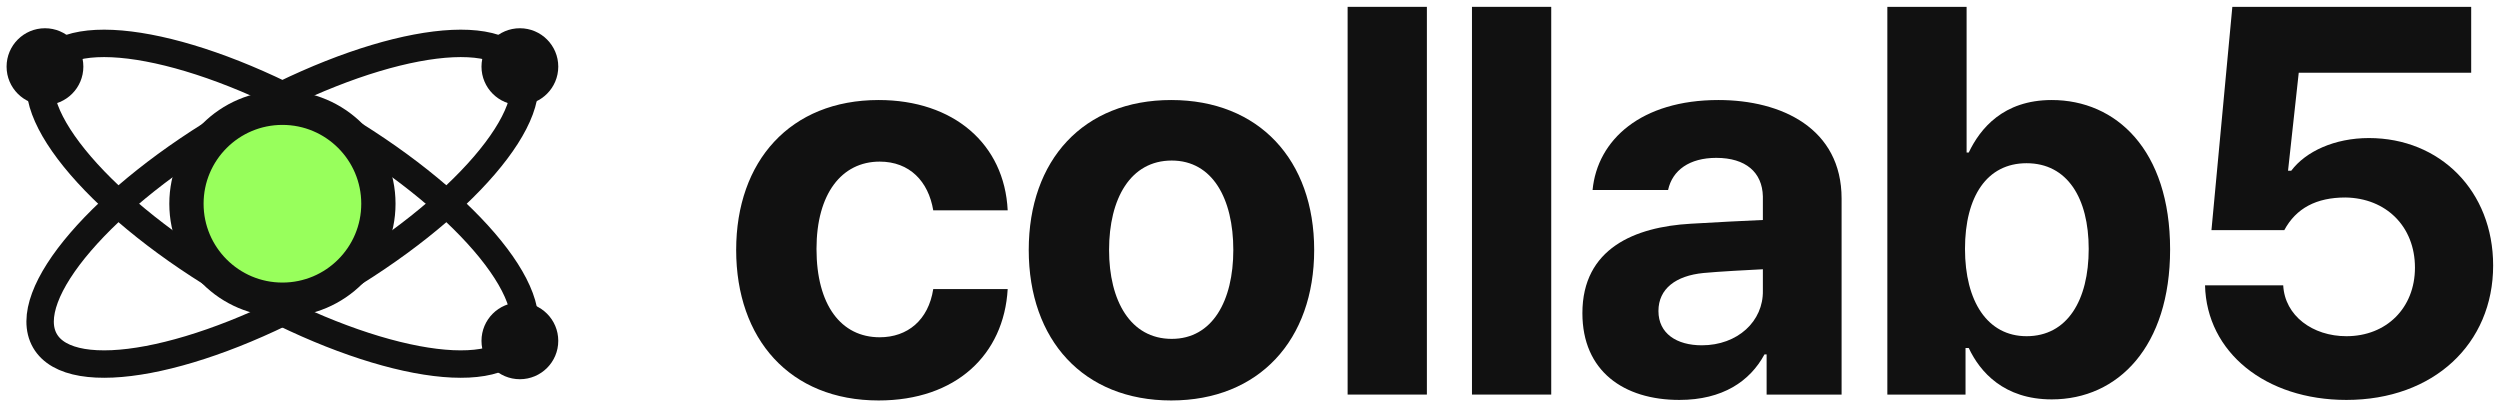
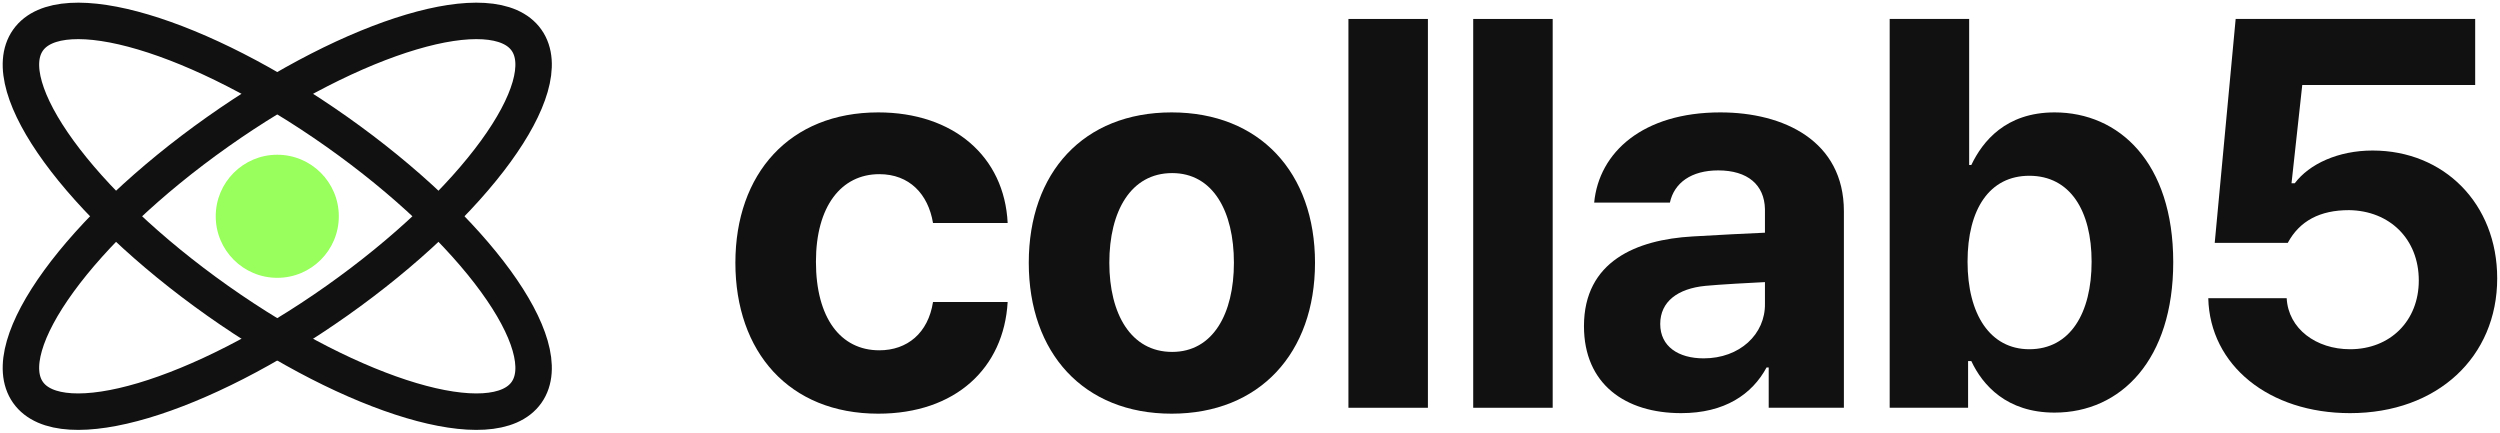
- <svg xmlns="http://www.w3.org/2000/svg" viewBox="0 0 182.35 29.71" width="182.35" height="29.71" role="img" aria-label="collab5">
-   <g transform="translate(-7.40 -13.14)">
-     <g fill="none" stroke="#111111" stroke-width="2">
-       <ellipse cx="28" cy="28" rx="20" ry="7" transform="rotate(30 28 28)" />
-       <ellipse cx="28" cy="28" rx="20" ry="7" transform="rotate(-30 28 28)" />
-     </g>
-     <circle cx="45.32" cy="38" r="2.8" fill="#111111" />
-     <circle cx="10.68" cy="18" r="2.8" fill="#111111" />
-     <circle cx="45.32" cy="18" r="2.8" fill="#111111" />
-     <circle cx="28" cy="28" r="7" fill="#98FF5C" stroke="#111111" stroke-width="2.5" />
+ <svg xmlns="http://www.w3.org/2000/svg" viewBox="0 0 454.61 78.66" width="454.61" height="78.66" role="img" aria-label="collab5">
+   <g fill="none" stroke="#111111" stroke-width="6.63">
+     <ellipse cx="50.42" cy="39.33" rx="55.50" ry="18.80" transform="rotate(35.25 50.42 39.33)" />
+     <ellipse cx="50.42" cy="39.33" rx="55.50" ry="18.80" transform="rotate(-35.25 50.42 39.33)" />
  </g>
+   <circle cx="50.42" cy="39.33" r="11.19" fill="#98FF5C" />
  <g fill="#111111">
-     <path transform="translate(52.29 28.78) scale(0.019531 -0.019531)" d="M604.0 -22.0C892.0 -22.0 1072.0 148.0 1086.0 394.0H808.0C790.0 278.0 712.0 214.0 608.0 214.0C464.0 214.0 372.0 334.0 372.0 544.0C372.0 750.0 466.0 870.0 608.0 870.0C720.0 870.0 790.0 796.0 808.0 688.0H1086.0C1074.0 936.0 884.0 1100.0 604.0 1100.0C274.0 1100.0 72.0 872.0 72.0 540.0C72.0 208.0 272.0 -22.0 604.0 -22.0Z" />
-     <path transform="translate(73.63 28.78) scale(0.019531 -0.019531)" d="M604.0 -22.0C932.0 -22.0 1138.0 204.0 1138.0 540.0C1138.0 876.0 932.0 1100.0 604.0 1100.0C276.0 1100.0 72.0 876.0 72.0 540.0C72.0 204.0 276.0 -22.0 604.0 -22.0ZM606.0 208.0C452.0 208.0 372.0 350.0 372.0 540.0C372.0 732.0 452.0 874.0 606.0 874.0C758.0 874.0 836.0 732.0 836.0 540.0C836.0 350.0 758.0 208.0 606.0 208.0Z" />
-     <path transform="translate(96.03 28.78) scale(0.019531 -0.019531)" d="M412.0 1448.0H116.0V0.0H412.0Z" />
-     <path transform="translate(105.10 28.78) scale(0.019531 -0.019531)" d="M412.0 1448.0H116.0V0.0H412.0Z" />
-     <path transform="translate(114.17 28.78) scale(0.019531 -0.019531)" d="M64.0 304.0C64.0 88.0 218.0 -20.0 426.0 -20.0C588.0 -20.0 690.0 50.0 744.0 150.0H752.0V0.0H1032.0V732.0C1032.0 994.0 808.0 1100.0 572.0 1100.0C284.0 1100.0 120.0 952.0 102.0 764.0H384.0C400.0 838.0 464.0 884.0 564.0 884.0C674.0 884.0 736.0 830.0 738.0 740.0V652.0C692.0 650.0 546.0 643.0 468.0 638.0C260.0 626.0 64.0 546.0 64.0 304.0ZM348.0 312.0C348.0 396.0 414.0 444.0 516.0 454.0C567.0 459.0 693.0 466.0 738.0 468.0V388.0C740.0 274.0 644.0 184.0 510.0 184.0C416.0 184.0 348.0 228.0 348.0 312.0Z" />
-     <path transform="translate(135.28 28.78) scale(0.019531 -0.019531)" d="M122.0 0.0H414.0V174.0H426.0C468.0 84.0 558.0 -18.0 736.0 -18.0C984.0 -18.0 1178.0 180.0 1178.0 542.0C1178.0 914.0 976.0 1100.0 736.0 1100.0C554.0 1100.0 468.0 992.0 426.0 904.0H418.0V1448.0H122.0ZM412.0 544.0C412.0 740.0 494.0 864.0 642.0 864.0C794.0 864.0 874.0 734.0 874.0 544.0C874.0 352.0 794.0 218.0 642.0 218.0C496.0 218.0 412.0 348.0 412.0 544.0Z" />
-     <path transform="translate(158.53 28.78) scale(0.019531 -0.019531)" d="M646.0 -20.0C972.0 -20.0 1194.0 190.0 1194.0 482.0C1194.0 760.0 996.0 958.0 730.0 958.0C602.0 958.0 494.0 908.0 440.0 836.0H428.0L468.0 1202.0H1112.0V1448.0H220.0L142.0 614.0H414.0C458.0 696.0 534.0 736.0 642.0 736.0C794.0 734.0 902.0 628.0 902.0 474.0C902.0 324.0 796.0 218.0 646.0 218.0C520.0 218.0 416.0 294.0 410.0 408.0H118.0C124.0 158.0 344.0 -20.0 646.0 -20.0Z" />
+     <path transform="translate(130.21 74.15) scale(0.048828 -0.048828)" d="M604.0 -22.0C892.0 -22.0 1072.0 148.0 1086.0 394.0H808.0C790.0 278.0 712.0 214.0 608.0 214.0C464.0 214.0 372.0 334.0 372.0 544.0C372.0 750.0 466.0 870.0 608.0 870.0C720.0 870.0 790.0 796.0 808.0 688.0H1086.0C1074.0 936.0 884.0 1100.0 604.0 1100.0C274.0 1100.0 72.0 872.0 72.0 540.0C72.0 208.0 272.0 -22.0 604.0 -22.0Z" />
+     <path transform="translate(183.56 74.15) scale(0.048828 -0.048828)" d="M604.0 -22.0C932.0 -22.0 1138.0 204.0 1138.0 540.0C1138.0 876.0 932.0 1100.0 604.0 1100.0C276.0 1100.0 72.0 876.0 72.0 540.0C72.0 204.0 276.0 -22.0 604.0 -22.0ZM606.0 208.0C452.0 208.0 372.0 350.0 372.0 540.0C372.0 732.0 452.0 874.0 606.0 874.0C758.0 874.0 836.0 732.0 836.0 540.0C836.0 350.0 758.0 208.0 606.0 208.0Z" />
+     <path transform="translate(239.54 74.15) scale(0.048828 -0.048828)" d="M412.0 1448.0H116.0V0.0H412.0Z" />
+     <path transform="translate(262.23 74.15) scale(0.048828 -0.048828)" d="M412.0 1448.0H116.0V0.0H412.0Z" />
+     <path transform="translate(284.91 74.15) scale(0.048828 -0.048828)" d="M64.0 304.0C64.0 88.0 218.0 -20.0 426.0 -20.0C588.0 -20.0 690.0 50.0 744.0 150.0H752.0V0.0H1032.0V732.0C1032.0 994.0 808.0 1100.0 572.0 1100.0C284.0 1100.0 120.0 952.0 102.0 764.0H384.0C400.0 838.0 464.0 884.0 564.0 884.0C674.0 884.0 736.0 830.0 738.0 740.0V652.0C692.0 650.0 546.0 643.0 468.0 638.0C260.0 626.0 64.0 546.0 64.0 304.0ZM348.0 312.0C348.0 396.0 414.0 444.0 516.0 454.0C567.0 459.0 693.0 466.0 738.0 468.0V388.0C740.0 274.0 644.0 184.0 510.0 184.0C416.0 184.0 348.0 228.0 348.0 312.0Z" />
+     <path transform="translate(337.67 74.15) scale(0.048828 -0.048828)" d="M122.0 0.0H414.0V174.0H426.0C468.0 84.0 558.0 -18.0 736.0 -18.0C984.0 -18.0 1178.0 180.0 1178.0 542.0C1178.0 914.0 976.0 1100.0 736.0 1100.0C554.0 1100.0 468.0 992.0 426.0 904.0H418.0V1448.0H122.0ZM412.0 544.0C412.0 740.0 494.0 864.0 642.0 864.0C794.0 864.0 874.0 734.0 874.0 544.0C874.0 352.0 794.0 218.0 642.0 218.0C496.0 218.0 412.0 348.0 412.0 544.0Z" />
+     <path transform="translate(395.80 74.15) scale(0.048828 -0.048828)" d="M646.0 -20.0C972.0 -20.0 1194.0 190.0 1194.0 482.0C1194.0 760.0 996.0 958.0 730.0 958.0C602.0 958.0 494.0 908.0 440.0 836.0H428.0L468.0 1202.0H1112.0V1448.0H220.0L142.0 614.0H414.0C458.0 696.0 534.0 736.0 642.0 736.0C794.0 734.0 902.0 628.0 902.0 474.0C902.0 324.0 796.0 218.0 646.0 218.0C520.0 218.0 416.0 294.0 410.0 408.0H118.0C124.0 158.0 344.0 -20.0 646.0 -20.0Z" />
  </g>
</svg>
